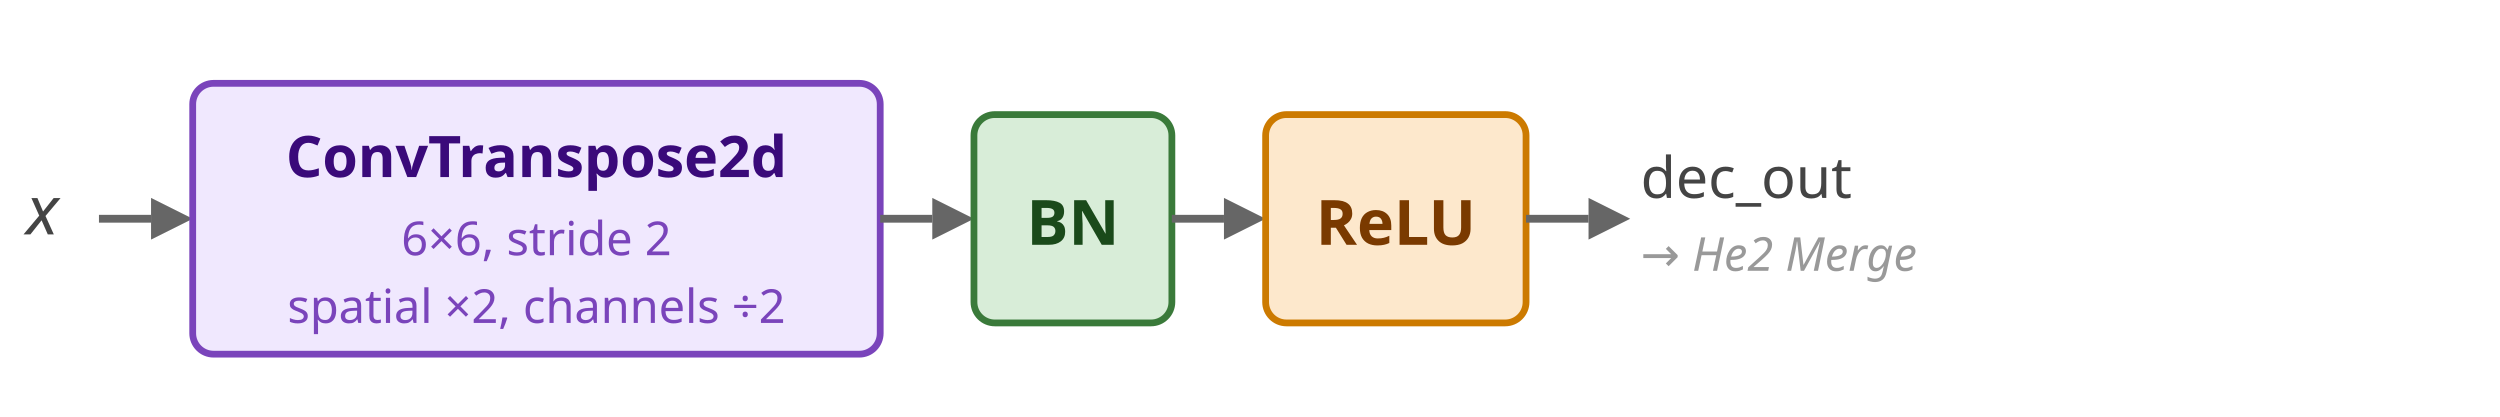
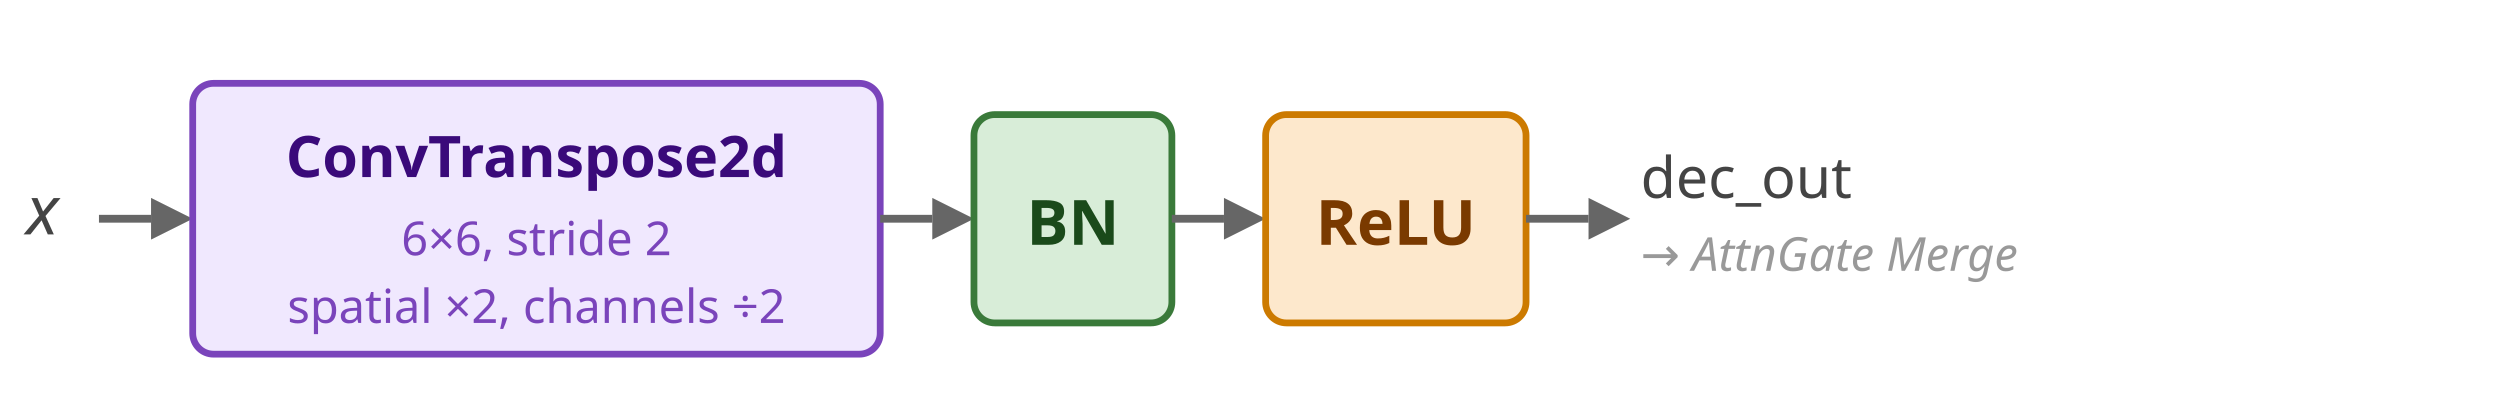
<svg xmlns="http://www.w3.org/2000/svg" viewBox="0 0 480 80" aria-label="Decoder upsampling block data-flow diagram">
  <text x="5" y="45" font-size="13" font-family="system-ui,sans-serif" fill="#444" font-style="italic">x</text>
  <line x1="19" y1="42" x2="29" y2="42" stroke="#666" stroke-width="1.5" />
  <polygon points="29,38 37,42 29,46" fill="#666" />
  <rect x="37" y="16" width="132" height="52" rx="4" fill="#f0e8fe" stroke="#7a44bb" stroke-width="1.3" />
  <text x="103" y="34" text-anchor="middle" font-size="11" font-family="system-ui,sans-serif" fill="#3a0a7a" font-weight="600">ConvTranspose2d</text>
  <text x="103" y="49" text-anchor="middle" font-size="9" font-family="system-ui,sans-serif" fill="#7a44bb">6×6, stride 2</text>
  <text x="103" y="62" text-anchor="middle" font-size="9" font-family="system-ui,sans-serif" fill="#7a44bb">spatial ×2, channels ÷2</text>
  <line x1="169" y1="42" x2="179" y2="42" stroke="#666" stroke-width="1.5" />
  <polygon points="179,38 187,42 179,46" fill="#666" />
  <rect x="187" y="22" width="38" height="40" rx="4" fill="#d8edd8" stroke="#3a7a3a" stroke-width="1.3" />
  <text x="206" y="47" text-anchor="middle" font-size="12" font-family="system-ui,sans-serif" fill="#1a4a1a" font-weight="600">BN</text>
  <line x1="225" y1="42" x2="235" y2="42" stroke="#666" stroke-width="1.5" />
  <polygon points="235,38 243,42 235,46" fill="#666" />
  <rect x="243" y="22" width="50" height="40" rx="4" fill="#fde8cc" stroke="#cc7a00" stroke-width="1.3" />
  <text x="268" y="47" text-anchor="middle" font-size="12" font-family="system-ui,sans-serif" fill="#7a3a00" font-weight="600">ReLU</text>
  <line x1="293" y1="42" x2="305" y2="42" stroke="#666" stroke-width="1.5" />
  <polygon points="305,38 313,42 305,46" fill="#666" />
  <text x="315" y="38" font-size="11" font-family="system-ui,sans-serif" fill="#444">dec_out</text>
-   <text x="315" y="52" font-size="9" font-family="system-ui,sans-serif" fill="#999" font-style="italic">→ He2 Merge</text>
+   <text x="315" y="52" font-size="9" font-family="system-ui,sans-serif" fill="#999" font-style="italic">→ AttnGate Merge</text>
</svg>
